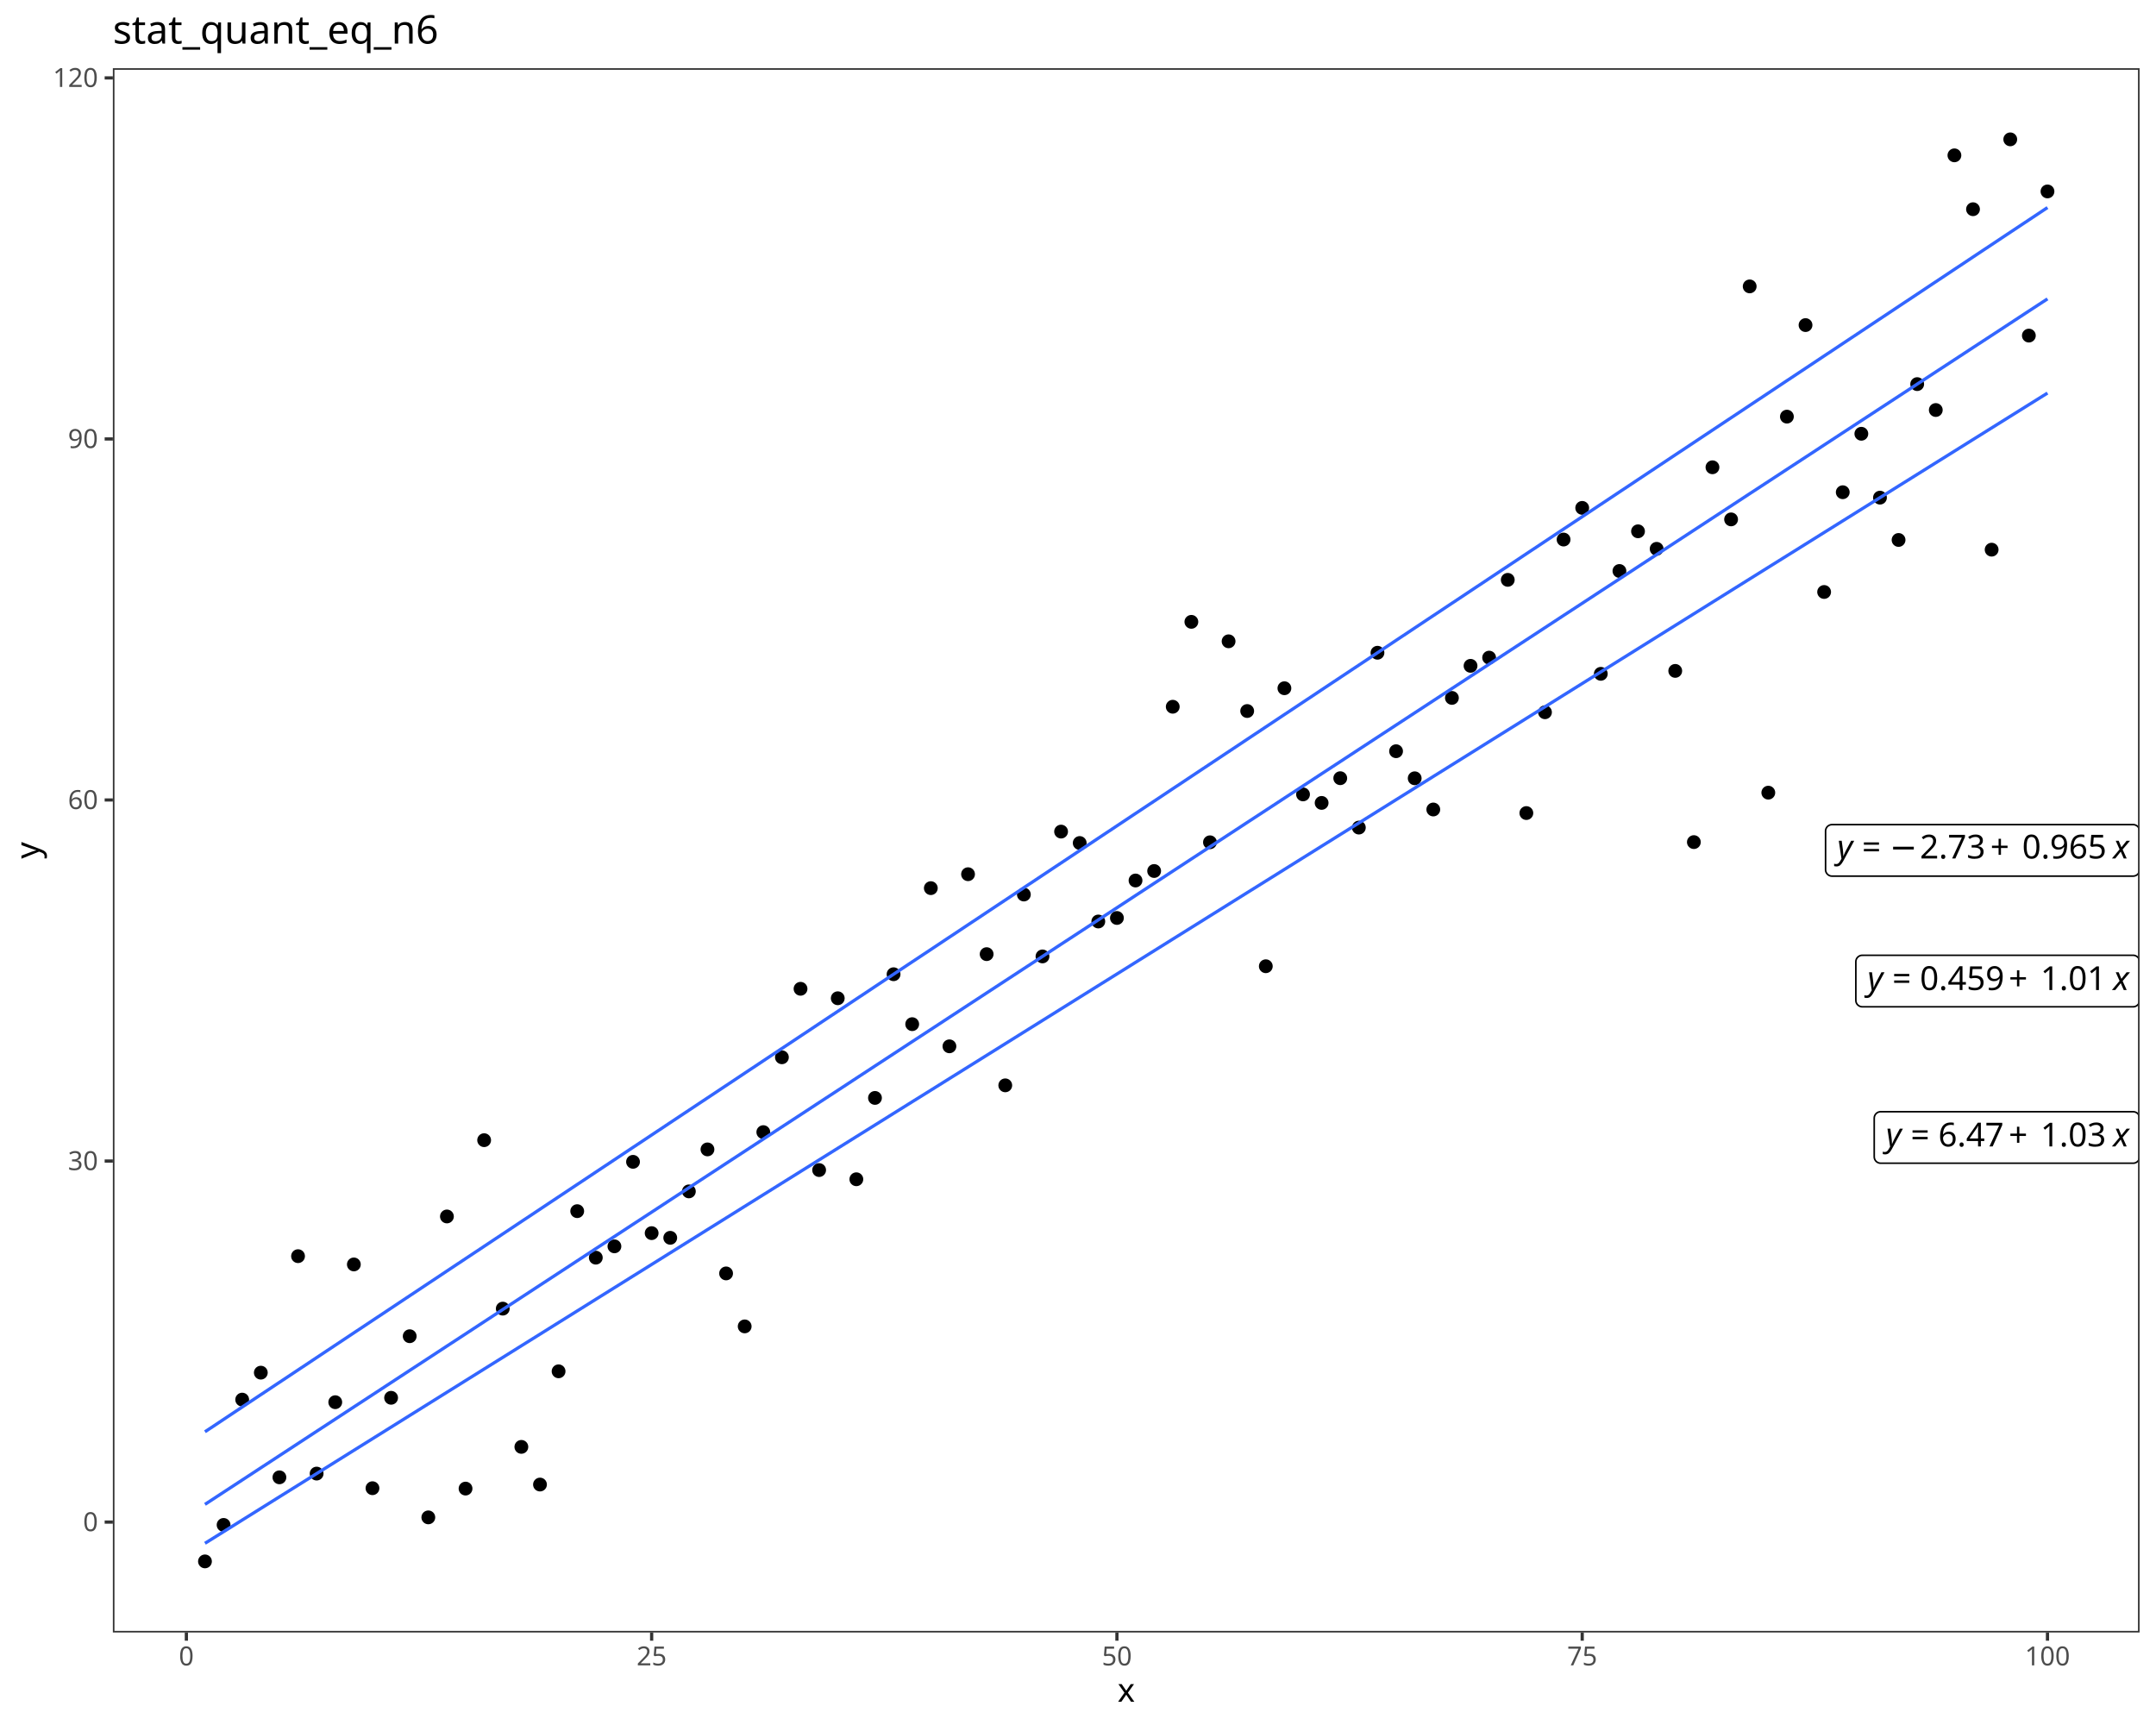
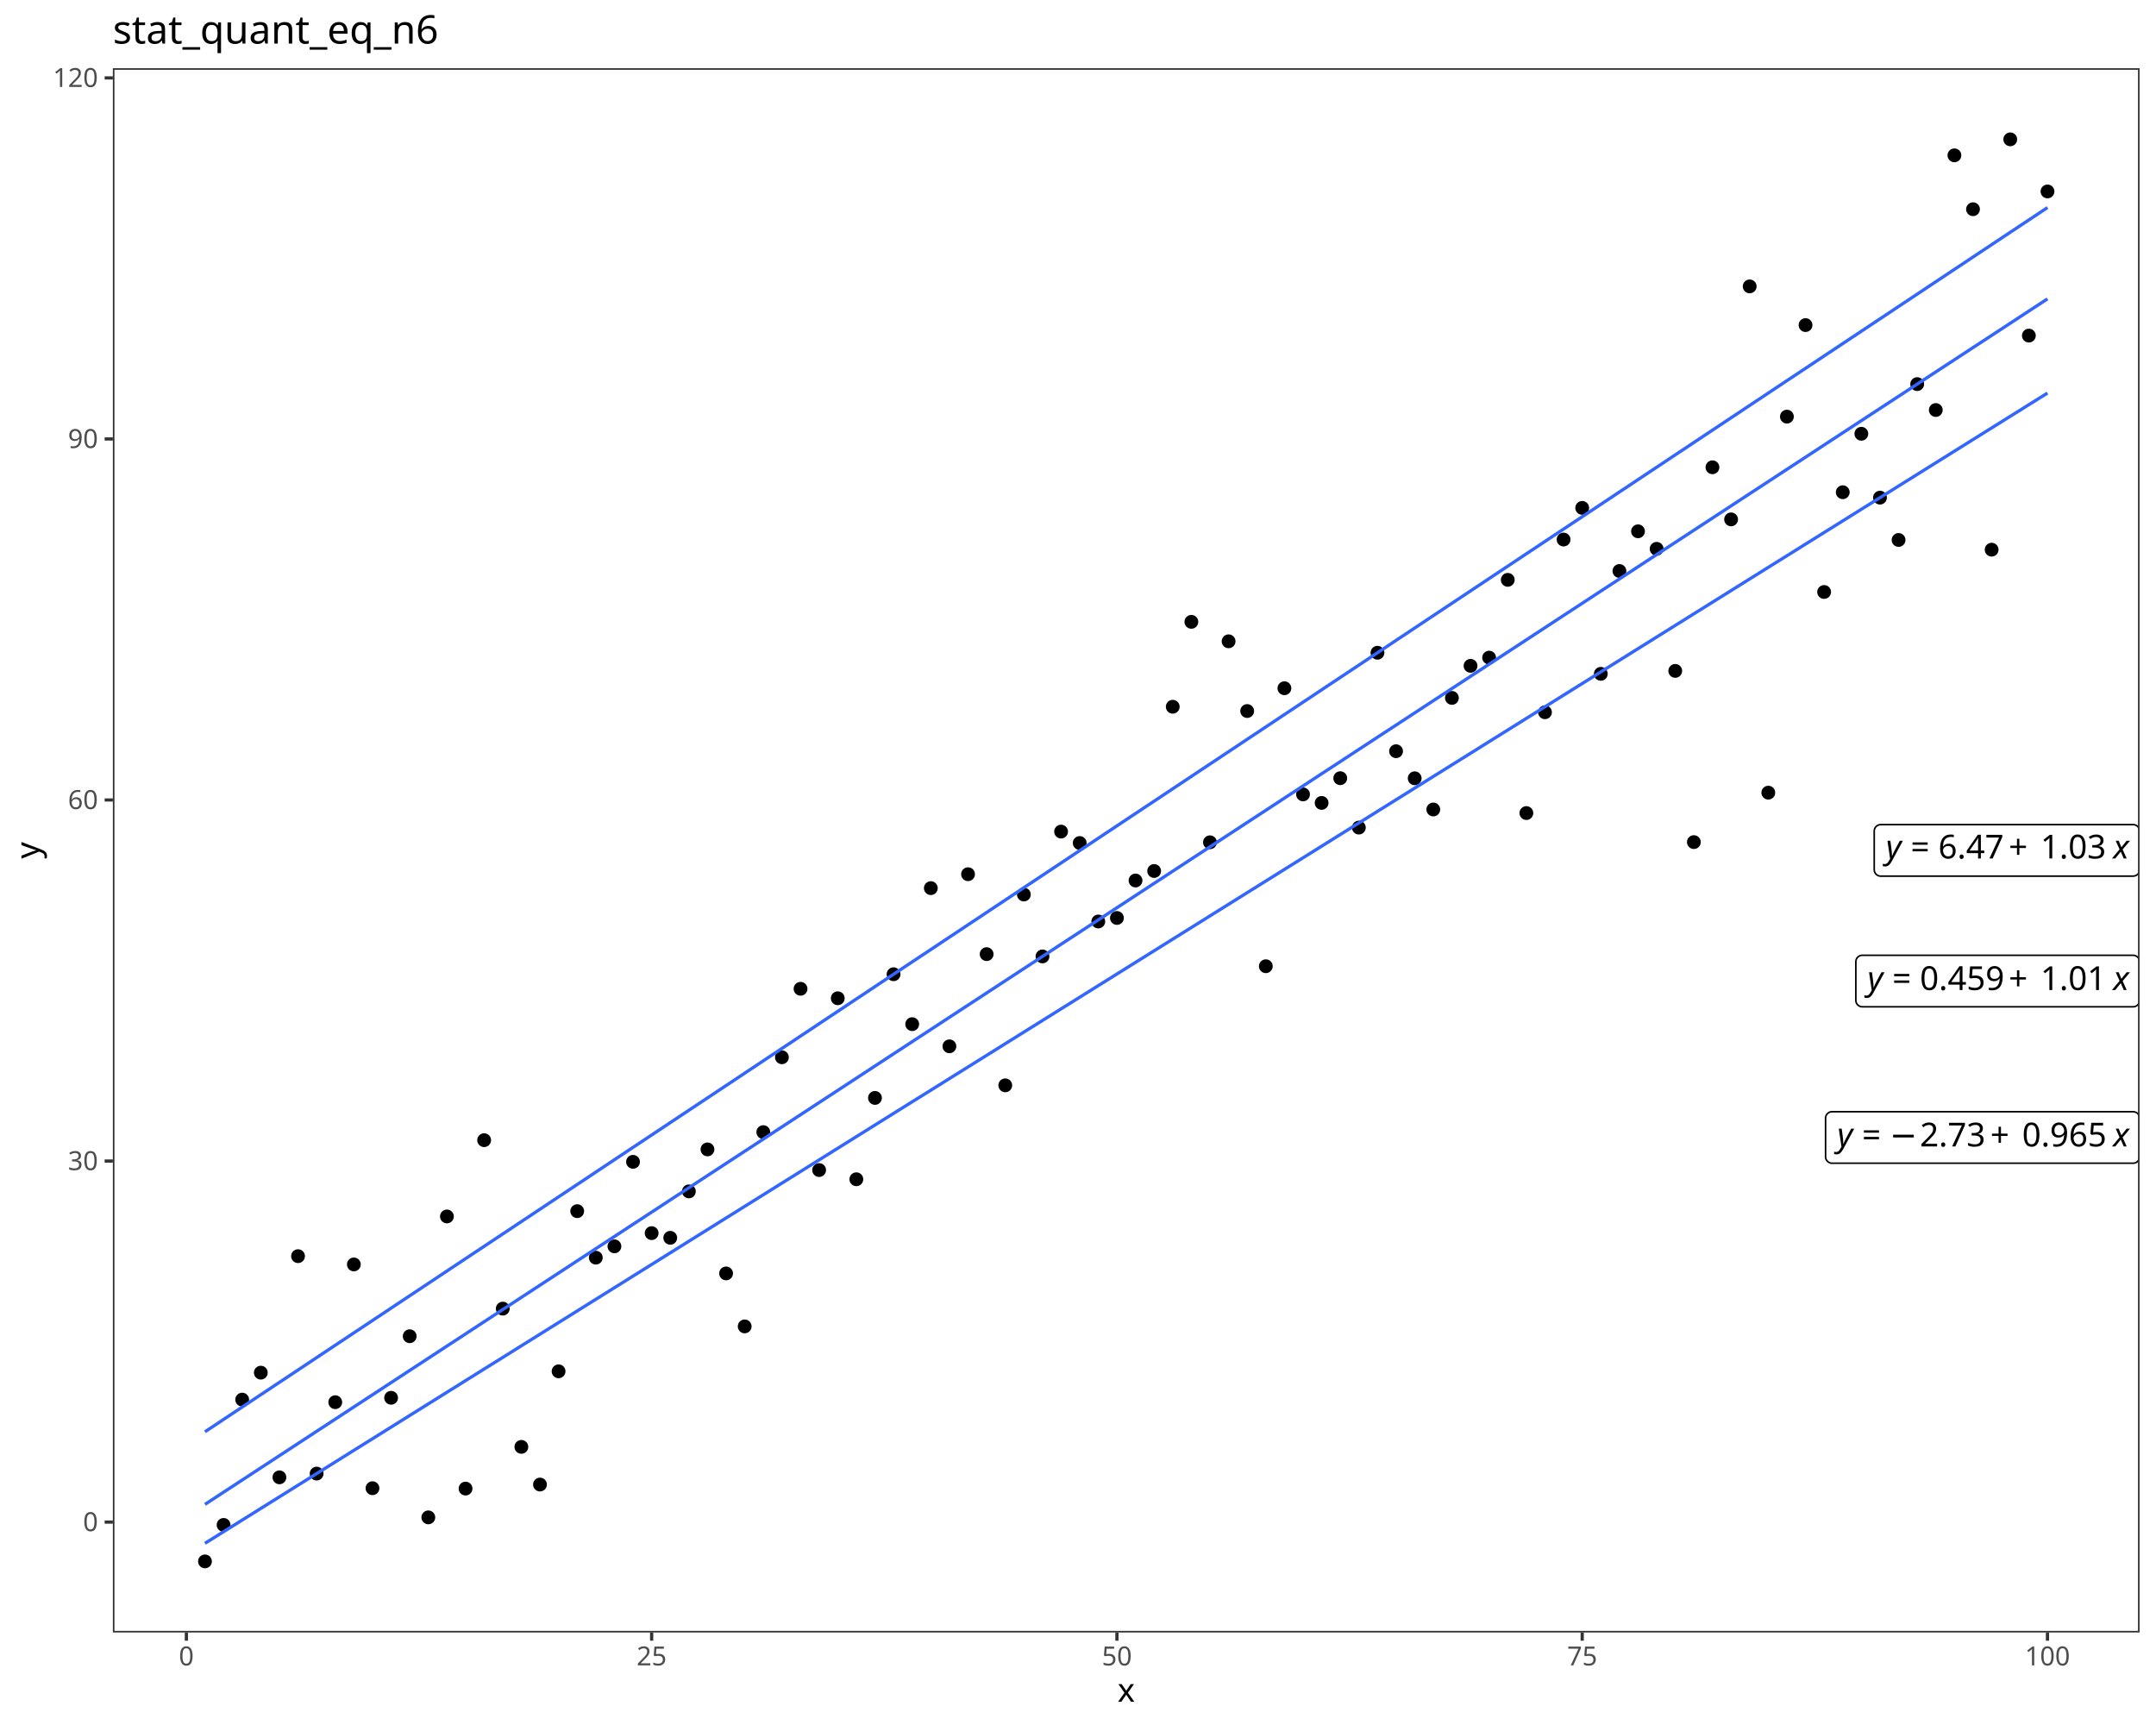
<svg xmlns="http://www.w3.org/2000/svg" class="svglite" data-engine-version="2.0" width="720.00pt" height="576.00pt" viewBox="0 0 720.00 576.00">
  <defs>
    <style type="text/css">
    .svglite line, .svglite polyline, .svglite polygon, .svglite path, .svglite rect, .svglite circle {
      fill: none;
      stroke: #000000;
      stroke-linecap: round;
      stroke-linejoin: round;
      stroke-miterlimit: 10.00;
    }
  </style>
  </defs>
  <rect width="100%" height="100%" style="stroke: none; fill: #FFFFFF;" />
  <defs>
    <clipPath id="cpMC4wMHw3MjAuMDB8MC4wMHw1NzYuMDA=">
      <rect x="0.00" y="0.00" width="720.00" height="576.00" />
    </clipPath>
  </defs>
  <g clip-path="url(#cpMC4wMHw3MjAuMDB8MC4wMHw1NzYuMDA=)">
    <rect x="0.00" y="0.00" width="720.00" height="576.00" style="stroke-width: 1.07; stroke: #FFFFFF; fill: #FFFFFF;" />
  </g>
  <defs>
    <clipPath id="cpMzcuNjl8NzE0LjUyfDIyLjc4fDU0NS4xMQ==">
      <rect x="37.69" y="22.78" width="676.83" height="522.33" />
    </clipPath>
  </defs>
  <g clip-path="url(#cpMzcuNjl8NzE0LjUyfDIyLjc4fDU0NS4xMQ==)">
    <rect x="37.69" y="22.78" width="676.83" height="522.33" style="stroke-width: 1.07; stroke: none; fill: #FFFFFF;" />
    <circle cx="68.45" cy="521.37" r="1.95" style="stroke-width: 0.71; fill: #000000;" />
    <circle cx="74.67" cy="509.19" r="1.95" style="stroke-width: 0.71; fill: #000000;" />
    <circle cx="80.88" cy="467.35" r="1.95" style="stroke-width: 0.71; fill: #000000;" />
    <circle cx="87.10" cy="458.35" r="1.95" style="stroke-width: 0.71; fill: #000000;" />
    <circle cx="93.31" cy="493.30" r="1.95" style="stroke-width: 0.71; fill: #000000;" />
    <circle cx="99.53" cy="419.45" r="1.95" style="stroke-width: 0.71; fill: #000000;" />
    <circle cx="105.74" cy="492.05" r="1.95" style="stroke-width: 0.71; fill: #000000;" />
    <circle cx="111.96" cy="468.21" r="1.95" style="stroke-width: 0.71; fill: #000000;" />
    <circle cx="118.17" cy="422.21" r="1.95" style="stroke-width: 0.71; fill: #000000;" />
    <circle cx="124.39" cy="496.93" r="1.95" style="stroke-width: 0.71; fill: #000000;" />
    <circle cx="130.61" cy="466.74" r="1.95" style="stroke-width: 0.71; fill: #000000;" />
    <circle cx="136.82" cy="446.18" r="1.95" style="stroke-width: 0.71; fill: #000000;" />
    <circle cx="143.04" cy="506.67" r="1.95" style="stroke-width: 0.71; fill: #000000;" />
    <circle cx="149.25" cy="406.19" r="1.95" style="stroke-width: 0.71; fill: #000000;" />
    <circle cx="155.47" cy="497.06" r="1.95" style="stroke-width: 0.71; fill: #000000;" />
    <circle cx="161.68" cy="380.72" r="1.95" style="stroke-width: 0.71; fill: #000000;" />
    <circle cx="167.90" cy="436.97" r="1.95" style="stroke-width: 0.71; fill: #000000;" />
    <circle cx="174.11" cy="483.13" r="1.95" style="stroke-width: 0.71; fill: #000000;" />
    <circle cx="180.33" cy="495.71" r="1.95" style="stroke-width: 0.71; fill: #000000;" />
    <circle cx="186.54" cy="457.90" r="1.95" style="stroke-width: 0.71; fill: #000000;" />
    <circle cx="192.76" cy="404.42" r="1.95" style="stroke-width: 0.71; fill: #000000;" />
    <circle cx="198.97" cy="419.95" r="1.95" style="stroke-width: 0.71; fill: #000000;" />
    <circle cx="205.19" cy="416.17" r="1.95" style="stroke-width: 0.71; fill: #000000;" />
    <circle cx="211.40" cy="387.95" r="1.95" style="stroke-width: 0.71; fill: #000000;" />
    <circle cx="217.62" cy="411.76" r="1.95" style="stroke-width: 0.71; fill: #000000;" />
    <circle cx="223.83" cy="413.32" r="1.95" style="stroke-width: 0.71; fill: #000000;" />
    <circle cx="230.05" cy="397.82" r="1.95" style="stroke-width: 0.71; fill: #000000;" />
    <circle cx="236.26" cy="383.80" r="1.95" style="stroke-width: 0.71; fill: #000000;" />
    <circle cx="242.48" cy="425.21" r="1.95" style="stroke-width: 0.71; fill: #000000;" />
    <circle cx="248.69" cy="442.90" r="1.95" style="stroke-width: 0.71; fill: #000000;" />
    <circle cx="254.91" cy="378.03" r="1.95" style="stroke-width: 0.71; fill: #000000;" />
    <circle cx="261.12" cy="353.04" r="1.95" style="stroke-width: 0.71; fill: #000000;" />
    <circle cx="267.34" cy="330.17" r="1.95" style="stroke-width: 0.71; fill: #000000;" />
    <circle cx="273.55" cy="390.70" r="1.95" style="stroke-width: 0.71; fill: #000000;" />
    <circle cx="279.77" cy="333.33" r="1.95" style="stroke-width: 0.71; fill: #000000;" />
    <circle cx="285.98" cy="393.77" r="1.95" style="stroke-width: 0.71; fill: #000000;" />
    <circle cx="292.20" cy="366.61" r="1.95" style="stroke-width: 0.71; fill: #000000;" />
    <circle cx="298.41" cy="325.31" r="1.95" style="stroke-width: 0.71; fill: #000000;" />
    <circle cx="304.63" cy="341.98" r="1.95" style="stroke-width: 0.71; fill: #000000;" />
    <circle cx="310.85" cy="296.56" r="1.95" style="stroke-width: 0.71; fill: #000000;" />
    <circle cx="317.06" cy="349.38" r="1.95" style="stroke-width: 0.71; fill: #000000;" />
    <circle cx="323.28" cy="291.91" r="1.95" style="stroke-width: 0.71; fill: #000000;" />
    <circle cx="329.49" cy="318.60" r="1.95" style="stroke-width: 0.71; fill: #000000;" />
    <circle cx="335.71" cy="362.41" r="1.95" style="stroke-width: 0.71; fill: #000000;" />
    <circle cx="341.92" cy="298.69" r="1.95" style="stroke-width: 0.71; fill: #000000;" />
    <circle cx="348.14" cy="319.36" r="1.95" style="stroke-width: 0.71; fill: #000000;" />
    <circle cx="354.35" cy="277.68" r="1.95" style="stroke-width: 0.71; fill: #000000;" />
    <circle cx="360.57" cy="281.49" r="1.95" style="stroke-width: 0.71; fill: #000000;" />
    <circle cx="366.78" cy="307.70" r="1.95" style="stroke-width: 0.71; fill: #000000;" />
    <circle cx="373.00" cy="306.52" r="1.95" style="stroke-width: 0.71; fill: #000000;" />
    <circle cx="379.21" cy="294.01" r="1.95" style="stroke-width: 0.71; fill: #000000;" />
    <circle cx="385.43" cy="290.84" r="1.95" style="stroke-width: 0.71; fill: #000000;" />
    <circle cx="391.64" cy="235.99" r="1.95" style="stroke-width: 0.71; fill: #000000;" />
    <circle cx="397.86" cy="207.64" r="1.95" style="stroke-width: 0.71; fill: #000000;" />
    <circle cx="404.07" cy="281.25" r="1.95" style="stroke-width: 0.71; fill: #000000;" />
    <circle cx="410.29" cy="214.14" r="1.95" style="stroke-width: 0.71; fill: #000000;" />
    <circle cx="416.50" cy="237.42" r="1.95" style="stroke-width: 0.71; fill: #000000;" />
    <circle cx="422.72" cy="322.64" r="1.95" style="stroke-width: 0.71; fill: #000000;" />
    <circle cx="428.93" cy="229.81" r="1.95" style="stroke-width: 0.71; fill: #000000;" />
    <circle cx="435.15" cy="265.26" r="1.95" style="stroke-width: 0.71; fill: #000000;" />
    <circle cx="441.36" cy="268.10" r="1.95" style="stroke-width: 0.71; fill: #000000;" />
    <circle cx="447.58" cy="259.85" r="1.95" style="stroke-width: 0.71; fill: #000000;" />
    <circle cx="453.79" cy="276.34" r="1.95" style="stroke-width: 0.71; fill: #000000;" />
    <circle cx="460.01" cy="217.96" r="1.95" style="stroke-width: 0.71; fill: #000000;" />
    <circle cx="466.22" cy="250.84" r="1.95" style="stroke-width: 0.71; fill: #000000;" />
    <circle cx="472.44" cy="259.88" r="1.95" style="stroke-width: 0.71; fill: #000000;" />
    <circle cx="478.65" cy="270.30" r="1.95" style="stroke-width: 0.71; fill: #000000;" />
    <circle cx="484.87" cy="233.04" r="1.95" style="stroke-width: 0.71; fill: #000000;" />
    <circle cx="491.09" cy="222.33" r="1.95" style="stroke-width: 0.71; fill: #000000;" />
    <circle cx="497.30" cy="219.59" r="1.95" style="stroke-width: 0.71; fill: #000000;" />
    <circle cx="503.52" cy="193.62" r="1.95" style="stroke-width: 0.71; fill: #000000;" />
    <circle cx="509.73" cy="271.49" r="1.95" style="stroke-width: 0.71; fill: #000000;" />
    <circle cx="515.95" cy="237.83" r="1.95" style="stroke-width: 0.71; fill: #000000;" />
    <circle cx="522.16" cy="180.16" r="1.95" style="stroke-width: 0.71; fill: #000000;" />
    <circle cx="528.38" cy="169.59" r="1.95" style="stroke-width: 0.71; fill: #000000;" />
    <circle cx="534.59" cy="225.00" r="1.95" style="stroke-width: 0.71; fill: #000000;" />
    <circle cx="540.81" cy="190.66" r="1.95" style="stroke-width: 0.71; fill: #000000;" />
    <circle cx="547.02" cy="177.41" r="1.95" style="stroke-width: 0.71; fill: #000000;" />
    <circle cx="553.24" cy="183.26" r="1.95" style="stroke-width: 0.71; fill: #000000;" />
    <circle cx="559.45" cy="224.02" r="1.95" style="stroke-width: 0.71; fill: #000000;" />
    <circle cx="565.67" cy="281.19" r="1.95" style="stroke-width: 0.71; fill: #000000;" />
    <circle cx="571.88" cy="156.03" r="1.95" style="stroke-width: 0.71; fill: #000000;" />
    <circle cx="578.10" cy="173.43" r="1.95" style="stroke-width: 0.71; fill: #000000;" />
    <circle cx="584.31" cy="95.63" r="1.95" style="stroke-width: 0.71; fill: #000000;" />
    <circle cx="590.53" cy="264.68" r="1.95" style="stroke-width: 0.71; fill: #000000;" />
    <circle cx="596.74" cy="139.12" r="1.95" style="stroke-width: 0.71; fill: #000000;" />
    <circle cx="602.96" cy="108.55" r="1.95" style="stroke-width: 0.71; fill: #000000;" />
    <circle cx="609.17" cy="197.67" r="1.95" style="stroke-width: 0.71; fill: #000000;" />
    <circle cx="615.39" cy="164.36" r="1.95" style="stroke-width: 0.71; fill: #000000;" />
    <circle cx="621.60" cy="144.84" r="1.95" style="stroke-width: 0.71; fill: #000000;" />
    <circle cx="627.82" cy="166.17" r="1.95" style="stroke-width: 0.71; fill: #000000;" />
    <circle cx="634.03" cy="180.30" r="1.95" style="stroke-width: 0.71; fill: #000000;" />
    <circle cx="640.25" cy="128.26" r="1.95" style="stroke-width: 0.71; fill: #000000;" />
    <circle cx="646.46" cy="136.91" r="1.95" style="stroke-width: 0.71; fill: #000000;" />
    <circle cx="652.68" cy="51.87" r="1.95" style="stroke-width: 0.71; fill: #000000;" />
    <circle cx="658.89" cy="69.86" r="1.95" style="stroke-width: 0.71; fill: #000000;" />
    <circle cx="665.11" cy="183.54" r="1.95" style="stroke-width: 0.71; fill: #000000;" />
    <circle cx="671.33" cy="46.53" r="1.95" style="stroke-width: 0.71; fill: #000000;" />
    <circle cx="677.54" cy="112.06" r="1.95" style="stroke-width: 0.71; fill: #000000;" />
    <circle cx="683.76" cy="63.92" r="1.95" style="stroke-width: 0.71; fill: #000000;" />
    <polyline points="68.45,515.33 74.67,511.45 80.88,507.57 87.10,503.69 93.31,499.81 99.53,495.93 105.74,492.05 111.96,488.17 118.17,484.29 124.39,480.41 130.61,476.53 136.82,472.65 143.04,468.77 149.25,464.89 155.47,461.01 161.68,457.13 167.90,453.26 174.11,449.38 180.33,445.50 186.54,441.62 192.76,437.74 198.97,433.86 205.19,429.98 211.40,426.10 217.62,422.22 223.83,418.34 230.05,414.46 236.26,410.58 242.48,406.70 248.69,402.82 254.91,398.94 261.12,395.06 267.34,391.18 273.55,387.30 279.77,383.42 285.98,379.54 292.20,375.66 298.41,371.78 304.63,367.90 310.85,364.03 317.06,360.15 323.28,356.27 329.49,352.39 335.71,348.51 341.92,344.63 348.14,340.75 354.35,336.87 360.57,332.99 366.78,329.11 373.00,325.23 379.21,321.35 385.43,317.47 391.64,313.59 397.86,309.71 404.07,305.83 410.29,301.95 416.50,298.07 422.72,294.19 428.93,290.31 435.15,286.43 441.36,282.55 447.58,278.67 453.79,274.80 460.01,270.92 466.22,267.04 472.44,263.16 478.65,259.28 484.87,255.40 491.09,251.52 497.30,247.64 503.52,243.76 509.73,239.88 515.95,236.00 522.16,232.12 528.38,228.24 534.59,224.36 540.81,220.48 547.02,216.60 553.24,212.72 559.45,208.84 565.67,204.96 571.88,201.08 578.10,197.20 584.31,193.32 590.53,189.44 596.74,185.57 602.96,181.69 609.17,177.81 615.39,173.93 621.60,170.05 627.82,166.17 634.03,162.29 640.25,158.41 646.46,154.53 652.68,150.65 658.89,146.77 665.11,142.89 671.33,139.01 677.54,135.13 683.76,131.25 " style="stroke-width: 1.07; stroke: #3366FF; stroke-linecap: butt;" />
    <polyline points="68.45,502.33 74.67,498.26 80.88,494.20 87.10,490.13 93.31,486.07 99.53,482.00 105.74,477.93 111.96,473.87 118.17,469.80 124.39,465.74 130.61,461.67 136.82,457.60 143.04,453.54 149.25,449.47 155.47,445.41 161.68,441.34 167.90,437.27 174.11,433.21 180.33,429.14 186.54,425.08 192.76,421.01 198.97,416.94 205.19,412.88 211.40,408.81 217.62,404.75 223.83,400.68 230.05,396.61 236.26,392.55 242.48,388.48 248.69,384.42 254.91,380.35 261.12,376.28 267.34,372.22 273.55,368.15 279.77,364.09 285.98,360.02 292.20,355.95 298.41,351.89 304.63,347.82 310.85,343.76 317.06,339.69 323.28,335.62 329.49,331.56 335.71,327.49 341.92,323.43 348.14,319.36 354.35,315.29 360.57,311.23 366.78,307.16 373.00,303.10 379.21,299.03 385.43,294.96 391.64,290.90 397.86,286.83 404.07,282.77 410.29,278.70 416.50,274.63 422.72,270.57 428.93,266.50 435.15,262.44 441.36,258.37 447.58,254.31 453.79,250.24 460.01,246.17 466.22,242.11 472.44,238.04 478.65,233.98 484.87,229.91 491.09,225.84 497.30,221.78 503.52,217.71 509.73,213.65 515.95,209.58 522.16,205.51 528.38,201.45 534.59,197.38 540.81,193.32 547.02,189.25 553.24,185.18 559.45,181.12 565.67,177.05 571.88,172.99 578.10,168.92 584.31,164.85 590.53,160.79 596.74,156.72 602.96,152.66 609.17,148.59 615.39,144.52 621.60,140.46 627.82,136.39 634.03,132.33 640.25,128.26 646.46,124.19 652.68,120.13 658.89,116.06 665.11,112.00 671.33,107.93 677.54,103.86 683.76,99.80 " style="stroke-width: 1.07; stroke: #3366FF; stroke-linecap: butt;" />
    <polyline points="68.45,478.09 74.67,473.96 80.88,469.83 87.10,465.70 93.31,461.58 99.53,457.45 105.74,453.32 111.96,449.19 118.17,445.06 124.39,440.93 130.61,436.80 136.82,432.67 143.04,428.54 149.25,424.41 155.47,420.28 161.68,416.16 167.90,412.03 174.11,407.90 180.33,403.77 186.54,399.64 192.76,395.51 198.97,391.38 205.19,387.25 211.40,383.12 217.62,378.99 223.83,374.86 230.05,370.73 236.26,366.61 242.48,362.48 248.69,358.35 254.91,354.22 261.12,350.09 267.34,345.96 273.55,341.83 279.77,337.70 285.98,333.57 292.20,329.44 298.41,325.31 304.63,321.18 310.85,317.06 317.06,312.93 323.28,308.80 329.49,304.67 335.71,300.54 341.92,296.41 348.14,292.28 354.35,288.15 360.57,284.02 366.78,279.89 373.00,275.76 379.21,271.63 385.43,267.51 391.64,263.38 397.86,259.25 404.07,255.12 410.29,250.99 416.50,246.86 422.72,242.73 428.93,238.60 435.15,234.47 441.36,230.34 447.58,226.21 453.79,222.09 460.01,217.96 466.22,213.83 472.44,209.70 478.65,205.57 484.87,201.44 491.09,197.31 497.30,193.18 503.52,189.05 509.73,184.92 515.95,180.79 522.16,176.66 528.38,172.54 534.59,168.41 540.81,164.28 547.02,160.15 553.24,156.02 559.45,151.89 565.67,147.76 571.88,143.63 578.10,139.50 584.31,135.37 590.53,131.24 596.74,127.11 602.96,122.99 609.17,118.86 615.39,114.73 621.60,110.60 627.82,106.47 634.03,102.34 640.25,98.21 646.46,94.08 652.68,89.95 658.89,85.82 665.11,81.69 671.33,77.56 677.54,73.44 683.76,69.31 " style="stroke-width: 1.07; stroke: #3366FF; stroke-linecap: butt;" />
-     <polygon points="611.81,292.55 712.36,292.55 712.27,292.55 712.62,292.53 712.96,292.46 713.29,292.34 713.59,292.17 713.86,291.95 714.09,291.69 714.27,291.39 714.41,291.07 714.49,290.74 714.52,290.39 714.52,290.39 714.52,277.51 714.52,277.51 714.49,277.16 714.41,276.82 714.27,276.50 714.09,276.21 713.86,275.95 713.59,275.73 713.29,275.56 712.96,275.43 712.62,275.36 712.36,275.35 611.81,275.35 612.07,275.36 611.72,275.35 611.38,275.39 611.04,275.49 610.73,275.64 610.44,275.83 610.19,276.07 609.98,276.35 609.82,276.66 609.71,276.99 609.65,277.33 609.65,277.51 609.65,290.39 609.65,290.22 609.65,290.56 609.71,290.91 609.82,291.24 609.98,291.54 610.19,291.82 610.44,292.06 610.73,292.26 611.04,292.41 611.38,292.51 611.72,292.55 " style="stroke-width: 0.53; fill: #FFFFFF;" />
-     <text x="613.54" y="286.66" style="font-size: 11.04px; font-style: italic; font-family: sans;" textLength="5.52px" lengthAdjust="spacingAndGlyphs">y</text>
-     <text x="619.06" y="286.66" style="font-size: 11.04px; font-family: sans;" textLength="2.76px" lengthAdjust="spacingAndGlyphs"> </text>
-     <text x="621.82" y="286.66" style="font-size: 11.04px; font-family: sans;" textLength="6.45px" lengthAdjust="spacingAndGlyphs">=</text>
-     <text x="628.27" y="286.66" style="font-size: 11.04px; font-family: sans;" textLength="2.76px" lengthAdjust="spacingAndGlyphs"> </text>
-     <text x="631.04" y="286.66" style="font-size: 11.04px; font-family: sans;" textLength="8.58px" lengthAdjust="spacingAndGlyphs">−</text>
-     <text x="641.15" y="286.66" style="font-size: 11.04px; font-family: sans;" textLength="21.49px" lengthAdjust="spacingAndGlyphs">2.73</text>
-     <text x="664.68" y="286.66" style="font-size: 11.04px; font-family: sans;" textLength="8.57px" lengthAdjust="spacingAndGlyphs">+</text>
-     <text x="675.29" y="286.66" style="font-size: 11.04px; font-family: sans;" textLength="27.63px" lengthAdjust="spacingAndGlyphs">0.965</text>
-     <text x="702.92" y="286.66" style="font-size: 11.04px; font-family: sans;" textLength="2.76px" lengthAdjust="spacingAndGlyphs"> </text>
-     <text x="705.68" y="286.66" style="font-size: 11.04px; font-style: italic; font-family: sans;" textLength="5.52px" lengthAdjust="spacingAndGlyphs">x</text>
+     <polygon points="611.81,388.41 712.36,388.41 712.27,388.41 712.62,388.40 712.96,388.33 713.29,388.21 713.59,388.03 713.86,387.81 714.09,387.55 714.27,387.26 714.41,386.94 714.49,386.60 714.52,386.25 714.52,386.25 714.52,373.37 714.52,373.37 714.49,373.03 714.41,372.69 714.27,372.37 714.09,372.07 713.86,371.81 713.59,371.59 713.29,371.42 712.96,371.30 712.62,371.23 712.36,371.21 611.81,371.21 612.07,371.23 611.72,371.21 611.38,371.26 611.04,371.35 610.73,371.50 610.44,371.70 610.19,371.94 609.98,372.22 609.82,372.53 609.71,372.85 609.65,373.20 609.65,373.37 609.65,386.25 609.65,386.08 609.65,386.43 609.71,386.77 609.82,387.10 609.98,387.41 610.19,387.69 610.44,387.93 610.73,388.12 611.04,388.27 611.38,388.37 611.72,388.41 " style="stroke-width: 0.53; fill: #FFFFFF;" />
+     <text x="613.54" y="382.81" style="font-size: 11.04px; font-style: italic; font-family: sans;" textLength="5.52px" lengthAdjust="spacingAndGlyphs">y</text>
+     <text x="619.06" y="382.81" style="font-size: 11.04px; font-family: sans;" textLength="2.76px" lengthAdjust="spacingAndGlyphs"> </text>
+     <text x="621.82" y="382.81" style="font-size: 11.04px; font-family: sans;" textLength="6.45px" lengthAdjust="spacingAndGlyphs">=</text>
+     <text x="628.27" y="382.81" style="font-size: 11.04px; font-family: sans;" textLength="2.76px" lengthAdjust="spacingAndGlyphs"> </text>
+     <text x="631.04" y="382.81" style="font-size: 11.04px; font-family: sans;" textLength="8.58px" lengthAdjust="spacingAndGlyphs">−</text>
+     <text x="641.15" y="382.81" style="font-size: 11.04px; font-family: sans;" textLength="21.49px" lengthAdjust="spacingAndGlyphs">2.73</text>
+     <text x="664.68" y="382.81" style="font-size: 11.04px; font-family: sans;" textLength="8.57px" lengthAdjust="spacingAndGlyphs">+</text>
+     <text x="675.29" y="382.81" style="font-size: 11.04px; font-family: sans;" textLength="27.63px" lengthAdjust="spacingAndGlyphs">0.965</text>
+     <text x="702.92" y="382.81" style="font-size: 11.04px; font-family: sans;" textLength="2.76px" lengthAdjust="spacingAndGlyphs"> </text>
+     <text x="705.68" y="382.81" style="font-size: 11.04px; font-style: italic; font-family: sans;" textLength="5.52px" lengthAdjust="spacingAndGlyphs">x</text>
    <polygon points="621.92,336.18 712.36,336.18 712.27,336.18 712.62,336.17 712.96,336.10 713.29,335.97 713.59,335.80 713.86,335.58 714.09,335.32 714.27,335.02 714.41,334.70 714.49,334.37 714.52,334.02 714.52,334.02 714.52,321.14 714.52,321.14 714.49,320.79 714.41,320.45 714.27,320.14 714.09,319.84 713.86,319.58 713.59,319.36 713.29,319.19 712.96,319.06 712.62,318.99 712.36,318.98 621.92,318.98 622.18,318.99 621.83,318.98 621.49,319.02 621.15,319.12 620.84,319.27 620.55,319.47 620.30,319.71 620.09,319.98 619.93,320.29 619.82,320.62 619.77,320.97 619.76,321.14 619.76,334.02 619.77,333.85 619.77,334.19 619.82,334.54 619.93,334.87 620.09,335.18 620.30,335.45 620.55,335.69 620.84,335.89 621.15,336.04 621.49,336.14 621.83,336.18 " style="stroke-width: 0.53; fill: #FFFFFF;" />
    <text x="623.65" y="330.58" style="font-size: 11.04px; font-style: italic; font-family: sans;" textLength="5.52px" lengthAdjust="spacingAndGlyphs">y</text>
    <text x="629.17" y="330.58" style="font-size: 11.04px; font-family: sans;" textLength="2.76px" lengthAdjust="spacingAndGlyphs"> </text>
    <text x="631.93" y="330.58" style="font-size: 11.04px; font-family: sans;" textLength="6.45px" lengthAdjust="spacingAndGlyphs">=</text>
    <text x="638.38" y="330.58" style="font-size: 11.04px; font-family: sans;" textLength="2.76px" lengthAdjust="spacingAndGlyphs"> </text>
    <text x="641.15" y="330.58" style="font-size: 11.04px; font-family: sans;" textLength="27.63px" lengthAdjust="spacingAndGlyphs">0.459</text>
    <text x="670.82" y="330.58" style="font-size: 11.04px; font-family: sans;" textLength="8.57px" lengthAdjust="spacingAndGlyphs">+</text>
    <text x="681.43" y="330.58" style="font-size: 11.04px; font-family: sans;" textLength="21.49px" lengthAdjust="spacingAndGlyphs">1.01</text>
    <text x="702.92" y="330.58" style="font-size: 11.04px; font-family: sans;" textLength="2.76px" lengthAdjust="spacingAndGlyphs"> </text>
    <text x="705.68" y="330.58" style="font-size: 11.04px; font-style: italic; font-family: sans;" textLength="5.52px" lengthAdjust="spacingAndGlyphs">x</text>
-     <polygon points="628.06,388.41 712.36,388.41 712.27,388.41 712.62,388.40 712.96,388.33 713.29,388.21 713.59,388.03 713.86,387.81 714.09,387.55 714.27,387.26 714.41,386.94 714.49,386.60 714.52,386.25 714.52,386.25 714.52,373.37 714.52,373.37 714.49,373.03 714.41,372.69 714.27,372.37 714.09,372.07 713.86,371.81 713.59,371.59 713.29,371.42 712.96,371.30 712.62,371.23 712.36,371.21 628.06,371.21 628.32,371.23 627.97,371.21 627.63,371.26 627.29,371.35 626.98,371.50 626.69,371.70 626.44,371.94 626.23,372.22 626.07,372.53 625.96,372.85 625.91,373.20 625.90,373.37 625.90,386.25 625.91,386.08 625.91,386.43 625.96,386.77 626.07,387.10 626.23,387.41 626.44,387.69 626.69,387.93 626.98,388.12 627.29,388.27 627.63,388.37 627.97,388.41 " style="stroke-width: 0.53; fill: #FFFFFF;" />
-     <text x="629.79" y="382.81" style="font-size: 11.04px; font-style: italic; font-family: sans;" textLength="5.52px" lengthAdjust="spacingAndGlyphs">y</text>
-     <text x="635.31" y="382.81" style="font-size: 11.04px; font-family: sans;" textLength="2.76px" lengthAdjust="spacingAndGlyphs"> </text>
-     <text x="638.07" y="382.81" style="font-size: 11.04px; font-family: sans;" textLength="6.45px" lengthAdjust="spacingAndGlyphs">=</text>
-     <text x="644.52" y="382.81" style="font-size: 11.04px; font-family: sans;" textLength="2.76px" lengthAdjust="spacingAndGlyphs"> </text>
-     <text x="647.29" y="382.81" style="font-size: 11.04px; font-family: sans;" textLength="21.49px" lengthAdjust="spacingAndGlyphs">6.47</text>
-     <text x="670.82" y="382.81" style="font-size: 11.04px; font-family: sans;" textLength="8.57px" lengthAdjust="spacingAndGlyphs">+</text>
-     <text x="681.43" y="382.81" style="font-size: 11.04px; font-family: sans;" textLength="21.49px" lengthAdjust="spacingAndGlyphs">1.03</text>
-     <text x="702.92" y="382.81" style="font-size: 11.04px; font-family: sans;" textLength="2.76px" lengthAdjust="spacingAndGlyphs"> </text>
-     <text x="705.68" y="382.81" style="font-size: 11.04px; font-style: italic; font-family: sans;" textLength="5.52px" lengthAdjust="spacingAndGlyphs">x</text>
+     <polygon points="628.06,292.55 712.36,292.55 712.27,292.55 712.62,292.53 712.96,292.46 713.29,292.34 713.59,292.17 713.86,291.95 714.09,291.69 714.27,291.39 714.41,291.07 714.49,290.74 714.52,290.39 714.52,290.39 714.52,277.51 714.52,277.51 714.49,277.16 714.41,276.82 714.27,276.50 714.09,276.21 713.86,275.95 713.59,275.73 713.29,275.56 712.96,275.43 712.62,275.36 712.36,275.35 628.06,275.35 628.32,275.36 627.97,275.35 627.63,275.39 627.29,275.49 626.98,275.64 626.69,275.83 626.44,276.07 626.23,276.35 626.07,276.66 625.96,276.99 625.91,277.33 625.90,277.51 625.90,290.39 625.91,290.22 625.91,290.56 625.96,290.91 626.07,291.24 626.23,291.54 626.44,291.82 626.69,292.06 626.98,292.26 627.29,292.41 627.63,292.51 627.97,292.55 " style="stroke-width: 0.53; fill: #FFFFFF;" />
+     <text x="629.79" y="286.66" style="font-size: 11.04px; font-style: italic; font-family: sans;" textLength="5.52px" lengthAdjust="spacingAndGlyphs">y</text>
+     <text x="635.31" y="286.66" style="font-size: 11.04px; font-family: sans;" textLength="2.76px" lengthAdjust="spacingAndGlyphs"> </text>
+     <text x="638.07" y="286.66" style="font-size: 11.04px; font-family: sans;" textLength="6.45px" lengthAdjust="spacingAndGlyphs">=</text>
+     <text x="644.52" y="286.66" style="font-size: 11.04px; font-family: sans;" textLength="2.76px" lengthAdjust="spacingAndGlyphs"> </text>
+     <text x="647.29" y="286.66" style="font-size: 11.04px; font-family: sans;" textLength="21.49px" lengthAdjust="spacingAndGlyphs">6.47</text>
+     <text x="670.82" y="286.66" style="font-size: 11.04px; font-family: sans;" textLength="8.57px" lengthAdjust="spacingAndGlyphs">+</text>
+     <text x="681.43" y="286.66" style="font-size: 11.04px; font-family: sans;" textLength="21.49px" lengthAdjust="spacingAndGlyphs">1.03</text>
+     <text x="702.92" y="286.66" style="font-size: 11.04px; font-family: sans;" textLength="2.76px" lengthAdjust="spacingAndGlyphs"> </text>
+     <text x="705.68" y="286.66" style="font-size: 11.04px; font-style: italic; font-family: sans;" textLength="5.52px" lengthAdjust="spacingAndGlyphs">x</text>
    <rect x="37.69" y="22.78" width="676.83" height="522.33" style="stroke-width: 1.07; stroke: #333333;" />
  </g>
  <g clip-path="url(#cpMC4wMHw3MjAuMDB8MC4wMHw1NzYuMDA=)">
    <text x="32.76" y="511.27" text-anchor="end" style="font-size: 8.80px; fill: #4D4D4D; font-family: sans;" textLength="4.89px" lengthAdjust="spacingAndGlyphs">0</text>
    <text x="32.76" y="390.71" text-anchor="end" style="font-size: 8.80px; fill: #4D4D4D; font-family: sans;" textLength="9.79px" lengthAdjust="spacingAndGlyphs">30</text>
    <text x="32.76" y="270.15" text-anchor="end" style="font-size: 8.80px; fill: #4D4D4D; font-family: sans;" textLength="9.79px" lengthAdjust="spacingAndGlyphs">60</text>
    <text x="32.76" y="149.59" text-anchor="end" style="font-size: 8.80px; fill: #4D4D4D; font-family: sans;" textLength="9.79px" lengthAdjust="spacingAndGlyphs">90</text>
    <text x="32.76" y="29.04" text-anchor="end" style="font-size: 8.80px; fill: #4D4D4D; font-family: sans;" textLength="14.68px" lengthAdjust="spacingAndGlyphs">120</text>
    <polyline points="34.95,508.24 37.69,508.24 " style="stroke-width: 1.07; stroke: #333333; stroke-linecap: butt;" />
    <polyline points="34.95,387.68 37.69,387.68 " style="stroke-width: 1.07; stroke: #333333; stroke-linecap: butt;" />
    <polyline points="34.95,267.12 37.69,267.12 " style="stroke-width: 1.07; stroke: #333333; stroke-linecap: butt;" />
    <polyline points="34.95,146.57 37.69,146.57 " style="stroke-width: 1.07; stroke: #333333; stroke-linecap: butt;" />
    <polyline points="34.95,26.01 37.69,26.01 " style="stroke-width: 1.07; stroke: #333333; stroke-linecap: butt;" />
    <polyline points="62.24,547.85 62.24,545.11 " style="stroke-width: 1.07; stroke: #333333; stroke-linecap: butt;" />
    <polyline points="217.62,547.85 217.62,545.11 " style="stroke-width: 1.07; stroke: #333333; stroke-linecap: butt;" />
    <polyline points="373.00,547.85 373.00,545.11 " style="stroke-width: 1.07; stroke: #333333; stroke-linecap: butt;" />
    <polyline points="528.38,547.85 528.38,545.11 " style="stroke-width: 1.07; stroke: #333333; stroke-linecap: butt;" />
    <polyline points="683.76,547.85 683.76,545.11 " style="stroke-width: 1.07; stroke: #333333; stroke-linecap: butt;" />
    <text x="62.24" y="556.10" text-anchor="middle" style="font-size: 8.80px; fill: #4D4D4D; font-family: sans;" textLength="4.89px" lengthAdjust="spacingAndGlyphs">0</text>
    <text x="217.62" y="556.10" text-anchor="middle" style="font-size: 8.80px; fill: #4D4D4D; font-family: sans;" textLength="9.79px" lengthAdjust="spacingAndGlyphs">25</text>
    <text x="373.00" y="556.10" text-anchor="middle" style="font-size: 8.80px; fill: #4D4D4D; font-family: sans;" textLength="9.79px" lengthAdjust="spacingAndGlyphs">50</text>
    <text x="528.38" y="556.10" text-anchor="middle" style="font-size: 8.80px; fill: #4D4D4D; font-family: sans;" textLength="9.79px" lengthAdjust="spacingAndGlyphs">75</text>
    <text x="683.76" y="556.10" text-anchor="middle" style="font-size: 8.80px; fill: #4D4D4D; font-family: sans;" textLength="14.68px" lengthAdjust="spacingAndGlyphs">100</text>
    <text x="376.10" y="568.24" text-anchor="middle" style="font-size: 11.00px; font-family: sans;" textLength="5.50px" lengthAdjust="spacingAndGlyphs">x</text>
    <text transform="translate(13.05,283.95) rotate(-90)" text-anchor="middle" style="font-size: 11.00px; font-family: sans;" textLength="5.50px" lengthAdjust="spacingAndGlyphs">y</text>
    <text x="37.69" y="14.56" style="font-size: 13.20px; font-family: sans;" textLength="105.71px" lengthAdjust="spacingAndGlyphs">stat_quant_eq_n6</text>
  </g>
</svg>
